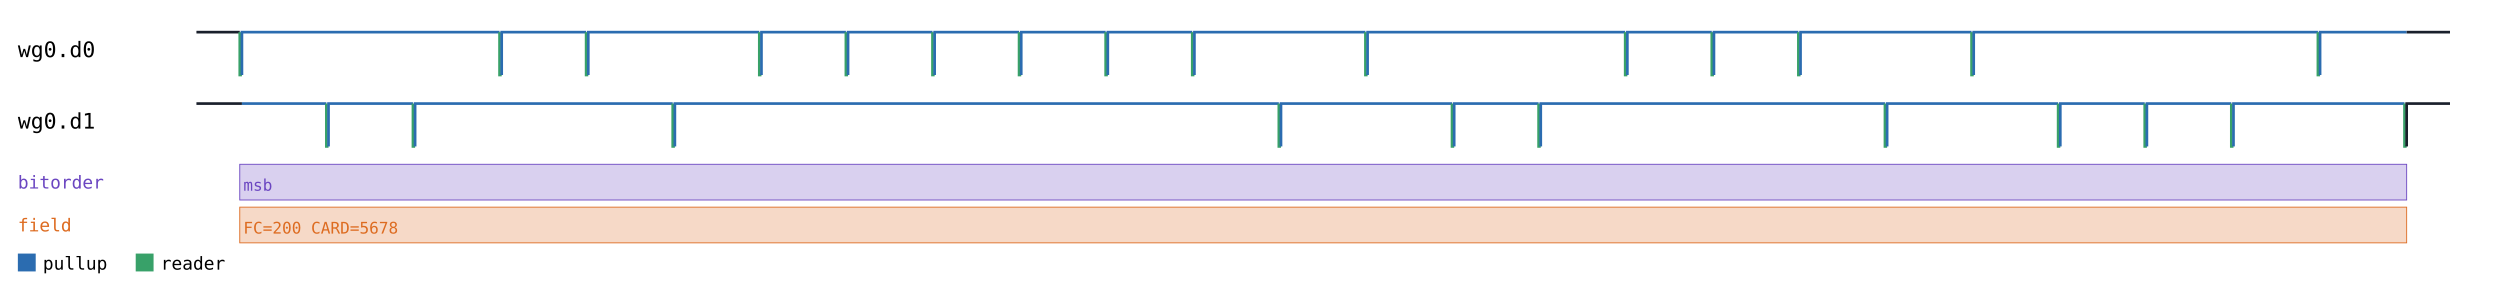
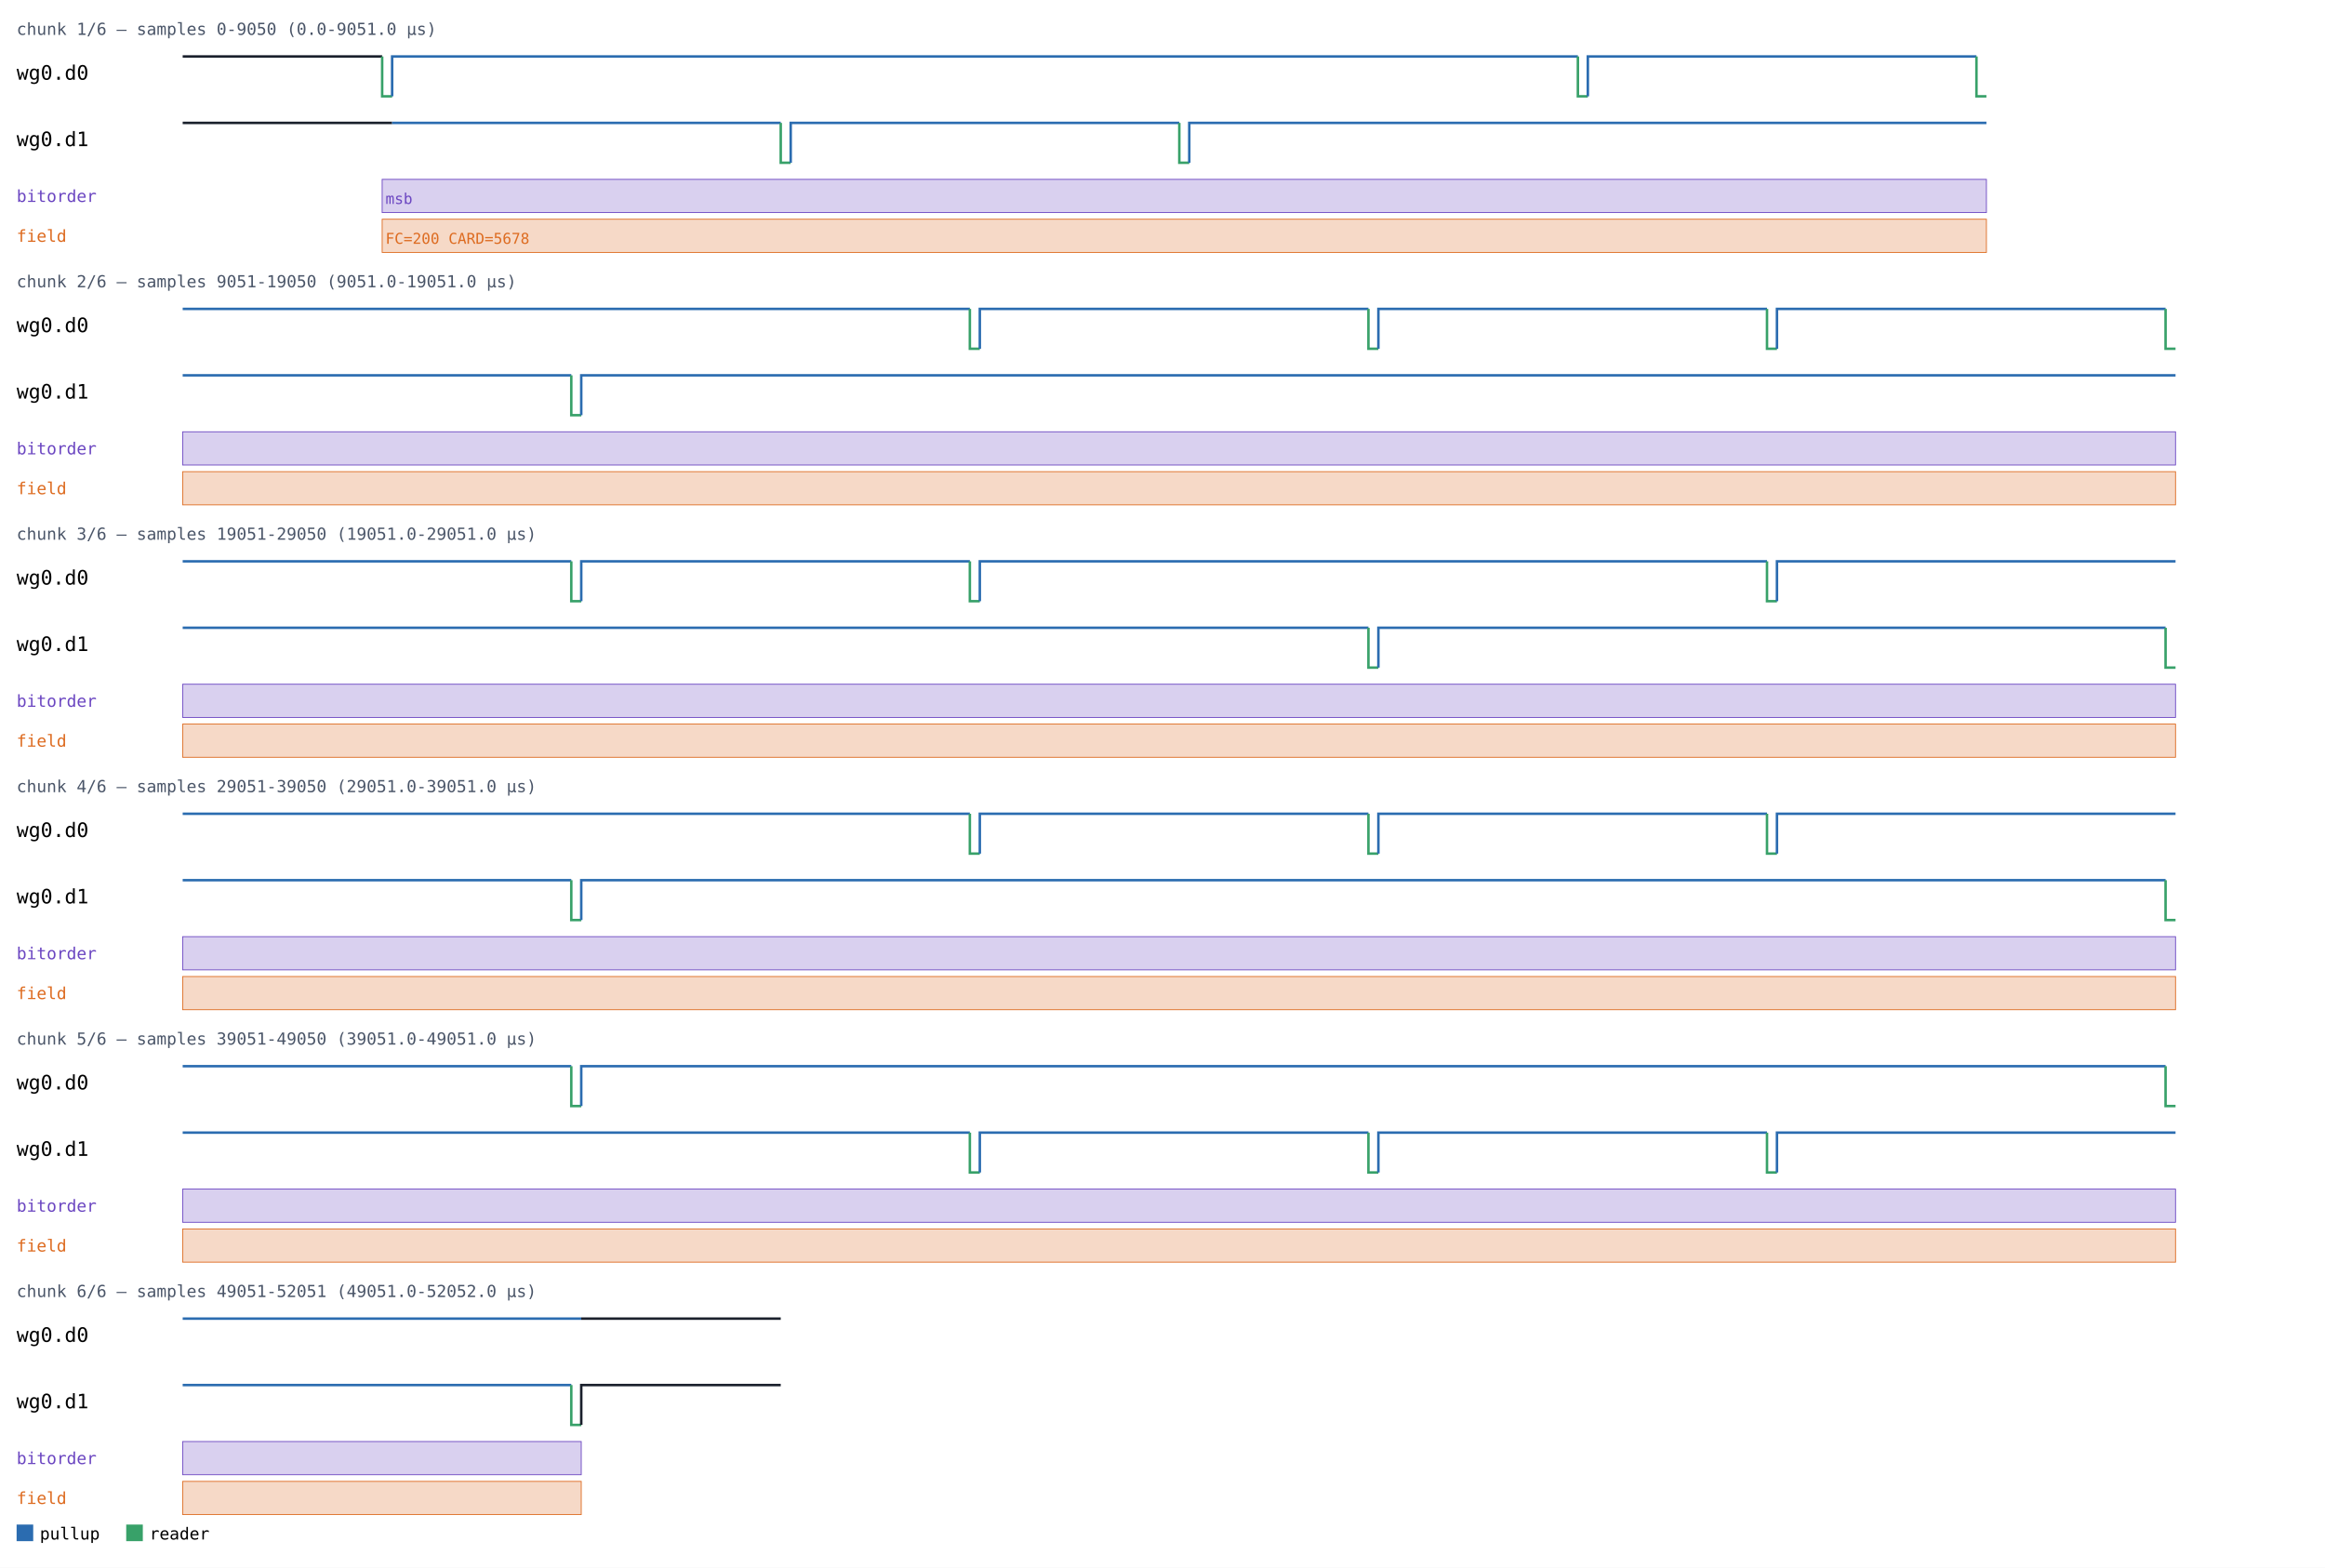
- <svg xmlns="http://www.w3.org/2000/svg" baseProfile="full" height="168" version="1.1" width="1400">
+ <svg xmlns="http://www.w3.org/2000/svg" baseProfile="full" height="944" version="1.1" width="1400">
  <defs />
-   <rect fill="white" height="168" width="1400" x="0" y="0" />
-   <text font-family="monospace" font-size="12px" x="10" y="32.0">wg0.d0</text>
-   <polyline fill="none" points="110.0,18.0 110.0,18.0 134.269,18.0 134.269,18.0" stroke="#1a202c" stroke-width="1.5" />
-   <polyline fill="none" points="134.269,18.0 134.269,42.0 135.481,42.0 135.481,42.0" stroke="#38a169" stroke-width="1.5" />
-   <polyline fill="none" points="135.481,42.0 135.481,18.0 279.739,18.0 279.739,18.0" stroke="#2b6cb0" stroke-width="1.5" />
-   <polyline fill="none" points="279.739,18.0 279.739,42.0 280.951,42.0 280.951,42.0" stroke="#38a169" stroke-width="1.5" />
-   <polyline fill="none" points="280.951,42.0 280.951,18.0 328.229,18.0 328.229,18.0" stroke="#2b6cb0" stroke-width="1.5" />
-   <polyline fill="none" points="328.229,18.0 328.229,42.0 329.441,42.0 329.441,42.0" stroke="#38a169" stroke-width="1.5" />
-   <polyline fill="none" points="329.441,42.0 329.441,18.0 425.209,18.0 425.209,18.0" stroke="#2b6cb0" stroke-width="1.5" />
-   <polyline fill="none" points="425.209,18.0 425.209,42.0 426.421,42.0 426.421,42.0" stroke="#38a169" stroke-width="1.5" />
-   <polyline fill="none" points="426.421,42.0 426.421,18.0 473.699,18.0 473.699,18.0" stroke="#2b6cb0" stroke-width="1.5" />
-   <polyline fill="none" points="473.699,18.0 473.699,42.0 474.911,42.0 474.911,42.0" stroke="#38a169" stroke-width="1.5" />
-   <polyline fill="none" points="474.911,42.0 474.911,18.0 522.189,18.0 522.189,18.0" stroke="#2b6cb0" stroke-width="1.5" />
-   <polyline fill="none" points="522.189,18.0 522.189,42.0 523.401,42.0 523.401,42.0" stroke="#38a169" stroke-width="1.5" />
-   <polyline fill="none" points="523.401,42.0 523.401,18.0 570.679,18.0 570.679,18.0" stroke="#2b6cb0" stroke-width="1.5" />
-   <polyline fill="none" points="570.679,18.0 570.679,42.0 571.891,42.0 571.891,42.0" stroke="#38a169" stroke-width="1.5" />
-   <polyline fill="none" points="571.891,42.0 571.891,18.0 619.169,18.0 619.169,18.0" stroke="#2b6cb0" stroke-width="1.5" />
-   <polyline fill="none" points="619.169,18.0 619.169,42.0 620.381,42.0 620.381,42.0" stroke="#38a169" stroke-width="1.5" />
-   <polyline fill="none" points="620.381,42.0 620.381,18.0 667.659,18.0 667.659,18.0" stroke="#2b6cb0" stroke-width="1.5" />
-   <polyline fill="none" points="667.659,18.0 667.659,42.0 668.871,42.0 668.871,42.0" stroke="#38a169" stroke-width="1.5" />
-   <polyline fill="none" points="668.871,42.0 668.871,18.0 764.639,18.0 764.639,18.0" stroke="#2b6cb0" stroke-width="1.5" />
-   <polyline fill="none" points="764.639,18.0 764.639,42.0 765.851,42.0 765.851,42.0" stroke="#38a169" stroke-width="1.5" />
-   <polyline fill="none" points="765.851,42.0 765.851,18.0 910.109,18.0 910.109,18.0" stroke="#2b6cb0" stroke-width="1.5" />
-   <polyline fill="none" points="910.109,18.0 910.109,42.0 911.321,42.0 911.321,42.0" stroke="#38a169" stroke-width="1.5" />
-   <polyline fill="none" points="911.321,42.0 911.321,18.0 958.599,18.0 958.599,18.0" stroke="#2b6cb0" stroke-width="1.5" />
-   <polyline fill="none" points="958.599,18.0 958.599,42.0 959.811,42.0 959.811,42.0" stroke="#38a169" stroke-width="1.5" />
-   <polyline fill="none" points="959.811,42.0 959.811,18.0 1007.089,18.0 1007.089,18.0" stroke="#2b6cb0" stroke-width="1.5" />
-   <polyline fill="none" points="1007.089,18.0 1007.089,42.0 1008.301,42.0 1008.301,42.0" stroke="#38a169" stroke-width="1.5" />
-   <polyline fill="none" points="1008.301,42.0 1008.301,18.0 1104.069,18.0 1104.069,18.0" stroke="#2b6cb0" stroke-width="1.5" />
-   <polyline fill="none" points="1104.069,18.0 1104.069,42.0 1105.281,42.0 1105.281,42.0" stroke="#38a169" stroke-width="1.5" />
-   <polyline fill="none" points="1105.281,42.0 1105.281,18.0 1298.029,18.0 1298.029,18.0" stroke="#2b6cb0" stroke-width="1.5" />
-   <polyline fill="none" points="1298.029,18.0 1298.029,42.0 1299.241,42.0 1299.241,42.0" stroke="#38a169" stroke-width="1.5" />
-   <polyline fill="none" points="1299.241,42.0 1299.241,18.0 1347.731,18.0 1347.731,18.0" stroke="#2b6cb0" stroke-width="1.5" />
-   <polyline fill="none" points="1347.731,18.0 1347.731,18.0 1372.0,18.0" stroke="#1a202c" stroke-width="1.5" />
-   <text font-family="monospace" font-size="12px" x="10" y="72.0">wg0.d1</text>
-   <polyline fill="none" points="110.0,58.0 110.0,58.0 134.269,58.0 134.269,58.0 135.481,58.0 135.481,58.0" stroke="#1a202c" stroke-width="1.5" />
-   <polyline fill="none" points="135.481,58.0 135.481,58.0 182.759,58.0 182.759,58.0" stroke="#2b6cb0" stroke-width="1.5" />
-   <polyline fill="none" points="182.759,58.0 182.759,82.0 183.971,82.0 183.971,82.0" stroke="#38a169" stroke-width="1.5" />
-   <polyline fill="none" points="183.971,82.0 183.971,58.0 231.249,58.0 231.249,58.0" stroke="#2b6cb0" stroke-width="1.5" />
-   <polyline fill="none" points="231.249,58.0 231.249,82.0 232.461,82.0 232.461,82.0" stroke="#38a169" stroke-width="1.5" />
-   <polyline fill="none" points="232.461,82.0 232.461,58.0 376.719,58.0 376.719,58.0" stroke="#2b6cb0" stroke-width="1.5" />
-   <polyline fill="none" points="376.719,58.0 376.719,82.0 377.931,82.0 377.931,82.0" stroke="#38a169" stroke-width="1.5" />
-   <polyline fill="none" points="377.931,82.0 377.931,58.0 716.149,58.0 716.149,58.0" stroke="#2b6cb0" stroke-width="1.5" />
-   <polyline fill="none" points="716.149,58.0 716.149,82.0 717.361,82.0 717.361,82.0" stroke="#38a169" stroke-width="1.5" />
-   <polyline fill="none" points="717.361,82.0 717.361,58.0 813.129,58.0 813.129,58.0" stroke="#2b6cb0" stroke-width="1.5" />
-   <polyline fill="none" points="813.129,58.0 813.129,82.0 814.341,82.0 814.341,82.0" stroke="#38a169" stroke-width="1.5" />
-   <polyline fill="none" points="814.341,82.0 814.341,58.0 861.619,58.0 861.619,58.0" stroke="#2b6cb0" stroke-width="1.5" />
-   <polyline fill="none" points="861.619,58.0 861.619,82.0 862.831,82.0 862.831,82.0" stroke="#38a169" stroke-width="1.5" />
-   <polyline fill="none" points="862.831,82.0 862.831,58.0 1055.579,58.0 1055.579,58.0" stroke="#2b6cb0" stroke-width="1.5" />
-   <polyline fill="none" points="1055.579,58.0 1055.579,82.0 1056.791,82.0 1056.791,82.0" stroke="#38a169" stroke-width="1.5" />
-   <polyline fill="none" points="1056.791,82.0 1056.791,58.0 1152.559,58.0 1152.559,58.0" stroke="#2b6cb0" stroke-width="1.5" />
-   <polyline fill="none" points="1152.559,58.0 1152.559,82.0 1153.771,82.0 1153.771,82.0" stroke="#38a169" stroke-width="1.5" />
-   <polyline fill="none" points="1153.771,82.0 1153.771,58.0 1201.049,58.0 1201.049,58.0" stroke="#2b6cb0" stroke-width="1.5" />
-   <polyline fill="none" points="1201.049,58.0 1201.049,82.0 1202.261,82.0 1202.261,82.0" stroke="#38a169" stroke-width="1.5" />
-   <polyline fill="none" points="1202.261,82.0 1202.261,58.0 1249.539,58.0 1249.539,58.0" stroke="#2b6cb0" stroke-width="1.5" />
-   <polyline fill="none" points="1249.539,58.0 1249.539,82.0 1250.751,82.0 1250.751,82.0" stroke="#38a169" stroke-width="1.5" />
-   <polyline fill="none" points="1250.751,82.0 1250.751,58.0 1346.519,58.0 1346.519,58.0" stroke="#2b6cb0" stroke-width="1.5" />
-   <polyline fill="none" points="1346.519,58.0 1346.519,82.0 1347.731,82.0 1347.731,82.0" stroke="#38a169" stroke-width="1.5" />
-   <polyline fill="none" points="1347.731,82.0 1347.731,58.0 1372.0,58.0" stroke="#1a202c" stroke-width="1.5" />
-   <text fill="#6b46c1" font-family="monospace" font-size="10px" x="10" y="105.6">bitorder</text>
-   <rect fill="#6b46c1" fill-opacity="0.25" height="20" stroke="#6b46c1" stroke-width="0.5" width="1213.462" x="134.269" y="92" />
-   <text fill="#6b46c1" font-family="monospace" font-size="9px" x="136.269" y="106.8">msb</text>
-   <text fill="#dd6b20" font-family="monospace" font-size="10px" x="10" y="129.6">field</text>
-   <rect fill="#dd6b20" fill-opacity="0.25" height="20" stroke="#dd6b20" stroke-width="0.5" width="1213.462" x="134.269" y="116" />
-   <text fill="#dd6b20" font-family="monospace" font-size="9px" x="136.269" y="130.8">FC=200 CARD=5678</text>
-   <rect fill="#2b6cb0" height="10" width="10" x="10" y="142" />
-   <text font-family="monospace" font-size="10px" x="24" y="151">pullup</text>
-   <rect fill="#38a169" height="10" width="10" x="76" y="142" />
-   <text font-family="monospace" font-size="10px" x="90" y="151">reader</text>
+   <rect fill="white" height="944" width="1400" x="0" y="0" />
+   <text fill="#4a5568" font-family="monospace" font-size="10px" x="10" y="21">chunk 1/6 — samples 0-9050  (0.0-9051.0 µs)</text>
+   <text font-family="monospace" font-size="12px" x="10" y="48.0">wg0.d0</text>
+   <polyline fill="none" points="110.0,34.0 110.0,34.0 230.12,34.0 230.12,34.0" stroke="#1a202c" stroke-width="1.5" />
+   <polyline fill="none" points="230.12,34.0 230.12,58.0 236.12,58.0 236.12,58.0" stroke="#38a169" stroke-width="1.5" />
+   <polyline fill="none" points="236.12,58.0 236.12,34.0 950.12,34.0 950.12,34.0" stroke="#2b6cb0" stroke-width="1.5" />
+   <polyline fill="none" points="950.12,34.0 950.12,58.0 956.12,58.0 956.12,58.0" stroke="#38a169" stroke-width="1.5" />
+   <polyline fill="none" points="956.12,58.0 956.12,34.0 1190.12,34.0 1190.12,34.0" stroke="#2b6cb0" stroke-width="1.5" />
+   <polyline fill="none" points="1190.12,34.0 1190.12,58.0 1196.12,58.0" stroke="#38a169" stroke-width="1.5" />
+   <text font-family="monospace" font-size="12px" x="10" y="88.0">wg0.d1</text>
+   <polyline fill="none" points="110.0,74.0 110.0,74.0 230.12,74.0 230.12,74.0 236.12,74.0 236.12,74.0" stroke="#1a202c" stroke-width="1.5" />
+   <polyline fill="none" points="236.12,74.0 236.12,74.0 470.12,74.0 470.12,74.0" stroke="#2b6cb0" stroke-width="1.5" />
+   <polyline fill="none" points="470.12,74.0 470.12,98.0 476.12,98.0 476.12,98.0" stroke="#38a169" stroke-width="1.5" />
+   <polyline fill="none" points="476.12,98.0 476.12,74.0 710.12,74.0 710.12,74.0" stroke="#2b6cb0" stroke-width="1.5" />
+   <polyline fill="none" points="710.12,74.0 710.12,98.0 716.12,98.0 716.12,98.0" stroke="#38a169" stroke-width="1.5" />
+   <polyline fill="none" points="716.12,98.0 716.12,74.0 1196.12,74.0" stroke="#2b6cb0" stroke-width="1.5" />
+   <text fill="#6b46c1" font-family="monospace" font-size="10px" x="10" y="121.6">bitorder</text>
+   <rect fill="#6b46c1" fill-opacity="0.25" height="20" stroke="#6b46c1" stroke-width="0.5" width="966" x="230.12" y="108" />
+   <text fill="#6b46c1" font-family="monospace" font-size="9px" x="232.12" y="122.8">msb</text>
+   <text fill="#dd6b20" font-family="monospace" font-size="10px" x="10" y="145.6">field</text>
+   <rect fill="#dd6b20" fill-opacity="0.25" height="20" stroke="#dd6b20" stroke-width="0.5" width="966" x="230.12" y="132" />
+   <text fill="#dd6b20" font-family="monospace" font-size="9px" x="232.12" y="146.8">FC=200 CARD=5678</text>
+   <text fill="#4a5568" font-family="monospace" font-size="10px" x="10" y="173">chunk 2/6 — samples 9051-19050  (9051.0-19051.0 µs)</text>
+   <text font-family="monospace" font-size="12px" x="10" y="200.0">wg0.d0</text>
+   <polyline fill="none" points="110.0,186.0 110.0,186.0 584.0,186.0 584.0,186.0" stroke="#2b6cb0" stroke-width="1.5" />
+   <polyline fill="none" points="584.0,186.0 584.0,210.0 590.0,210.0 590.0,210.0" stroke="#38a169" stroke-width="1.5" />
+   <polyline fill="none" points="590.0,210.0 590.0,186.0 824.0,186.0 824.0,186.0" stroke="#2b6cb0" stroke-width="1.5" />
+   <polyline fill="none" points="824.0,186.0 824.0,210.0 830.0,210.0 830.0,210.0" stroke="#38a169" stroke-width="1.5" />
+   <polyline fill="none" points="830.0,210.0 830.0,186.0 1064.0,186.0 1064.0,186.0" stroke="#2b6cb0" stroke-width="1.5" />
+   <polyline fill="none" points="1064.0,186.0 1064.0,210.0 1070.0,210.0 1070.0,210.0" stroke="#38a169" stroke-width="1.5" />
+   <polyline fill="none" points="1070.0,210.0 1070.0,186.0 1304.0,186.0 1304.0,186.0" stroke="#2b6cb0" stroke-width="1.5" />
+   <polyline fill="none" points="1304.0,186.0 1304.0,210.0 1310.0,210.0" stroke="#38a169" stroke-width="1.5" />
+   <text font-family="monospace" font-size="12px" x="10" y="240.0">wg0.d1</text>
+   <polyline fill="none" points="110.0,226.0 110.0,226.0 344.0,226.0 344.0,226.0" stroke="#2b6cb0" stroke-width="1.5" />
+   <polyline fill="none" points="344.0,226.0 344.0,250.0 350.0,250.0 350.0,250.0" stroke="#38a169" stroke-width="1.5" />
+   <polyline fill="none" points="350.0,250.0 350.0,226.0 1310.0,226.0" stroke="#2b6cb0" stroke-width="1.5" />
+   <text fill="#6b46c1" font-family="monospace" font-size="10px" x="10" y="273.6">bitorder</text>
+   <rect fill="#6b46c1" fill-opacity="0.25" height="20" stroke="#6b46c1" stroke-width="0.5" width="1200.0" x="110.0" y="260" />
+   <text fill="#dd6b20" font-family="monospace" font-size="10px" x="10" y="297.6">field</text>
+   <rect fill="#dd6b20" fill-opacity="0.25" height="20" stroke="#dd6b20" stroke-width="0.5" width="1200.0" x="110.0" y="284" />
+   <text fill="#4a5568" font-family="monospace" font-size="10px" x="10" y="325">chunk 3/6 — samples 19051-29050  (19051.0-29051.0 µs)</text>
+   <text font-family="monospace" font-size="12px" x="10" y="352.0">wg0.d0</text>
+   <polyline fill="none" points="110.0,338.0 110.0,338.0 344.0,338.0 344.0,338.0" stroke="#2b6cb0" stroke-width="1.5" />
+   <polyline fill="none" points="344.0,338.0 344.0,362.0 350.0,362.0 350.0,362.0" stroke="#38a169" stroke-width="1.5" />
+   <polyline fill="none" points="350.0,362.0 350.0,338.0 584.0,338.0 584.0,338.0" stroke="#2b6cb0" stroke-width="1.5" />
+   <polyline fill="none" points="584.0,338.0 584.0,362.0 590.0,362.0 590.0,362.0" stroke="#38a169" stroke-width="1.5" />
+   <polyline fill="none" points="590.0,362.0 590.0,338.0 1064.0,338.0 1064.0,338.0" stroke="#2b6cb0" stroke-width="1.5" />
+   <polyline fill="none" points="1064.0,338.0 1064.0,362.0 1070.0,362.0 1070.0,362.0" stroke="#38a169" stroke-width="1.5" />
+   <polyline fill="none" points="1070.0,362.0 1070.0,338.0 1310.0,338.0" stroke="#2b6cb0" stroke-width="1.5" />
+   <text font-family="monospace" font-size="12px" x="10" y="392.0">wg0.d1</text>
+   <polyline fill="none" points="110.0,378.0 110.0,378.0 824.0,378.0 824.0,378.0" stroke="#2b6cb0" stroke-width="1.5" />
+   <polyline fill="none" points="824.0,378.0 824.0,402.0 830.0,402.0 830.0,402.0" stroke="#38a169" stroke-width="1.5" />
+   <polyline fill="none" points="830.0,402.0 830.0,378.0 1304.0,378.0 1304.0,378.0" stroke="#2b6cb0" stroke-width="1.5" />
+   <polyline fill="none" points="1304.0,378.0 1304.0,402.0 1310.0,402.0" stroke="#38a169" stroke-width="1.5" />
+   <text fill="#6b46c1" font-family="monospace" font-size="10px" x="10" y="425.6">bitorder</text>
+   <rect fill="#6b46c1" fill-opacity="0.25" height="20" stroke="#6b46c1" stroke-width="0.5" width="1200.0" x="110.0" y="412" />
+   <text fill="#dd6b20" font-family="monospace" font-size="10px" x="10" y="449.6">field</text>
+   <rect fill="#dd6b20" fill-opacity="0.25" height="20" stroke="#dd6b20" stroke-width="0.5" width="1200.0" x="110.0" y="436" />
+   <text fill="#4a5568" font-family="monospace" font-size="10px" x="10" y="477">chunk 4/6 — samples 29051-39050  (29051.0-39051.0 µs)</text>
+   <text font-family="monospace" font-size="12px" x="10" y="504.0">wg0.d0</text>
+   <polyline fill="none" points="110.0,490.0 110.0,490.0 584.0,490.0 584.0,490.0" stroke="#2b6cb0" stroke-width="1.5" />
+   <polyline fill="none" points="584.0,490.0 584.0,514.0 590.0,514.0 590.0,514.0" stroke="#38a169" stroke-width="1.5" />
+   <polyline fill="none" points="590.0,514.0 590.0,490.0 824.0,490.0 824.0,490.0" stroke="#2b6cb0" stroke-width="1.5" />
+   <polyline fill="none" points="824.0,490.0 824.0,514.0 830.0,514.0 830.0,514.0" stroke="#38a169" stroke-width="1.5" />
+   <polyline fill="none" points="830.0,514.0 830.0,490.0 1064.0,490.0 1064.0,490.0" stroke="#2b6cb0" stroke-width="1.5" />
+   <polyline fill="none" points="1064.0,490.0 1064.0,514.0 1070.0,514.0 1070.0,514.0" stroke="#38a169" stroke-width="1.5" />
+   <polyline fill="none" points="1070.0,514.0 1070.0,490.0 1310.0,490.0" stroke="#2b6cb0" stroke-width="1.5" />
+   <text font-family="monospace" font-size="12px" x="10" y="544.0">wg0.d1</text>
+   <polyline fill="none" points="110.0,530.0 110.0,530.0 344.0,530.0 344.0,530.0" stroke="#2b6cb0" stroke-width="1.5" />
+   <polyline fill="none" points="344.0,530.0 344.0,554.0 350.0,554.0 350.0,554.0" stroke="#38a169" stroke-width="1.5" />
+   <polyline fill="none" points="350.0,554.0 350.0,530.0 1304.0,530.0 1304.0,530.0" stroke="#2b6cb0" stroke-width="1.5" />
+   <polyline fill="none" points="1304.0,530.0 1304.0,554.0 1310.0,554.0" stroke="#38a169" stroke-width="1.5" />
+   <text fill="#6b46c1" font-family="monospace" font-size="10px" x="10" y="577.6">bitorder</text>
+   <rect fill="#6b46c1" fill-opacity="0.25" height="20" stroke="#6b46c1" stroke-width="0.5" width="1200.0" x="110.0" y="564" />
+   <text fill="#dd6b20" font-family="monospace" font-size="10px" x="10" y="601.6">field</text>
+   <rect fill="#dd6b20" fill-opacity="0.25" height="20" stroke="#dd6b20" stroke-width="0.5" width="1200.0" x="110.0" y="588" />
+   <text fill="#4a5568" font-family="monospace" font-size="10px" x="10" y="629">chunk 5/6 — samples 39051-49050  (39051.0-49051.0 µs)</text>
+   <text font-family="monospace" font-size="12px" x="10" y="656.0">wg0.d0</text>
+   <polyline fill="none" points="110.0,642.0 110.0,642.0 344.0,642.0 344.0,642.0" stroke="#2b6cb0" stroke-width="1.5" />
+   <polyline fill="none" points="344.0,642.0 344.0,666.0 350.0,666.0 350.0,666.0" stroke="#38a169" stroke-width="1.5" />
+   <polyline fill="none" points="350.0,666.0 350.0,642.0 1304.0,642.0 1304.0,642.0" stroke="#2b6cb0" stroke-width="1.5" />
+   <polyline fill="none" points="1304.0,642.0 1304.0,666.0 1310.0,666.0" stroke="#38a169" stroke-width="1.5" />
+   <text font-family="monospace" font-size="12px" x="10" y="696.0">wg0.d1</text>
+   <polyline fill="none" points="110.0,682.0 110.0,682.0 584.0,682.0 584.0,682.0" stroke="#2b6cb0" stroke-width="1.5" />
+   <polyline fill="none" points="584.0,682.0 584.0,706.0 590.0,706.0 590.0,706.0" stroke="#38a169" stroke-width="1.5" />
+   <polyline fill="none" points="590.0,706.0 590.0,682.0 824.0,682.0 824.0,682.0" stroke="#2b6cb0" stroke-width="1.5" />
+   <polyline fill="none" points="824.0,682.0 824.0,706.0 830.0,706.0 830.0,706.0" stroke="#38a169" stroke-width="1.5" />
+   <polyline fill="none" points="830.0,706.0 830.0,682.0 1064.0,682.0 1064.0,682.0" stroke="#2b6cb0" stroke-width="1.5" />
+   <polyline fill="none" points="1064.0,682.0 1064.0,706.0 1070.0,706.0 1070.0,706.0" stroke="#38a169" stroke-width="1.5" />
+   <polyline fill="none" points="1070.0,706.0 1070.0,682.0 1310.0,682.0" stroke="#2b6cb0" stroke-width="1.5" />
+   <text fill="#6b46c1" font-family="monospace" font-size="10px" x="10" y="729.6">bitorder</text>
+   <rect fill="#6b46c1" fill-opacity="0.25" height="20" stroke="#6b46c1" stroke-width="0.5" width="1200.0" x="110.0" y="716" />
+   <text fill="#dd6b20" font-family="monospace" font-size="10px" x="10" y="753.6">field</text>
+   <rect fill="#dd6b20" fill-opacity="0.25" height="20" stroke="#dd6b20" stroke-width="0.5" width="1200.0" x="110.0" y="740" />
+   <text fill="#4a5568" font-family="monospace" font-size="10px" x="10" y="781">chunk 6/6 — samples 49051-52051  (49051.0-52052.0 µs)</text>
+   <text font-family="monospace" font-size="12px" x="10" y="808.0">wg0.d0</text>
+   <polyline fill="none" points="110.0,794.0 110.0,794.0 350.0,794.0 350.0,794.0" stroke="#2b6cb0" stroke-width="1.5" />
+   <polyline fill="none" points="350.0,794.0 350.0,794.0 470.12,794.0" stroke="#1a202c" stroke-width="1.5" />
+   <text font-family="monospace" font-size="12px" x="10" y="848.0">wg0.d1</text>
+   <polyline fill="none" points="110.0,834.0 110.0,834.0 344.0,834.0 344.0,834.0" stroke="#2b6cb0" stroke-width="1.5" />
+   <polyline fill="none" points="344.0,834.0 344.0,858.0 350.0,858.0 350.0,858.0" stroke="#38a169" stroke-width="1.5" />
+   <polyline fill="none" points="350.0,858.0 350.0,834.0 470.12,834.0" stroke="#1a202c" stroke-width="1.5" />
+   <text fill="#6b46c1" font-family="monospace" font-size="10px" x="10" y="881.6">bitorder</text>
+   <rect fill="#6b46c1" fill-opacity="0.25" height="20" stroke="#6b46c1" stroke-width="0.5" width="240.0" x="110.0" y="868" />
+   <text fill="#dd6b20" font-family="monospace" font-size="10px" x="10" y="905.6">field</text>
+   <rect fill="#dd6b20" fill-opacity="0.25" height="20" stroke="#dd6b20" stroke-width="0.5" width="240.0" x="110.0" y="892" />
+   <rect fill="#2b6cb0" height="10" width="10" x="10" y="918" />
+   <text font-family="monospace" font-size="10px" x="24" y="927">pullup</text>
+   <rect fill="#38a169" height="10" width="10" x="76" y="918" />
+   <text font-family="monospace" font-size="10px" x="90" y="927">reader</text>
</svg>
